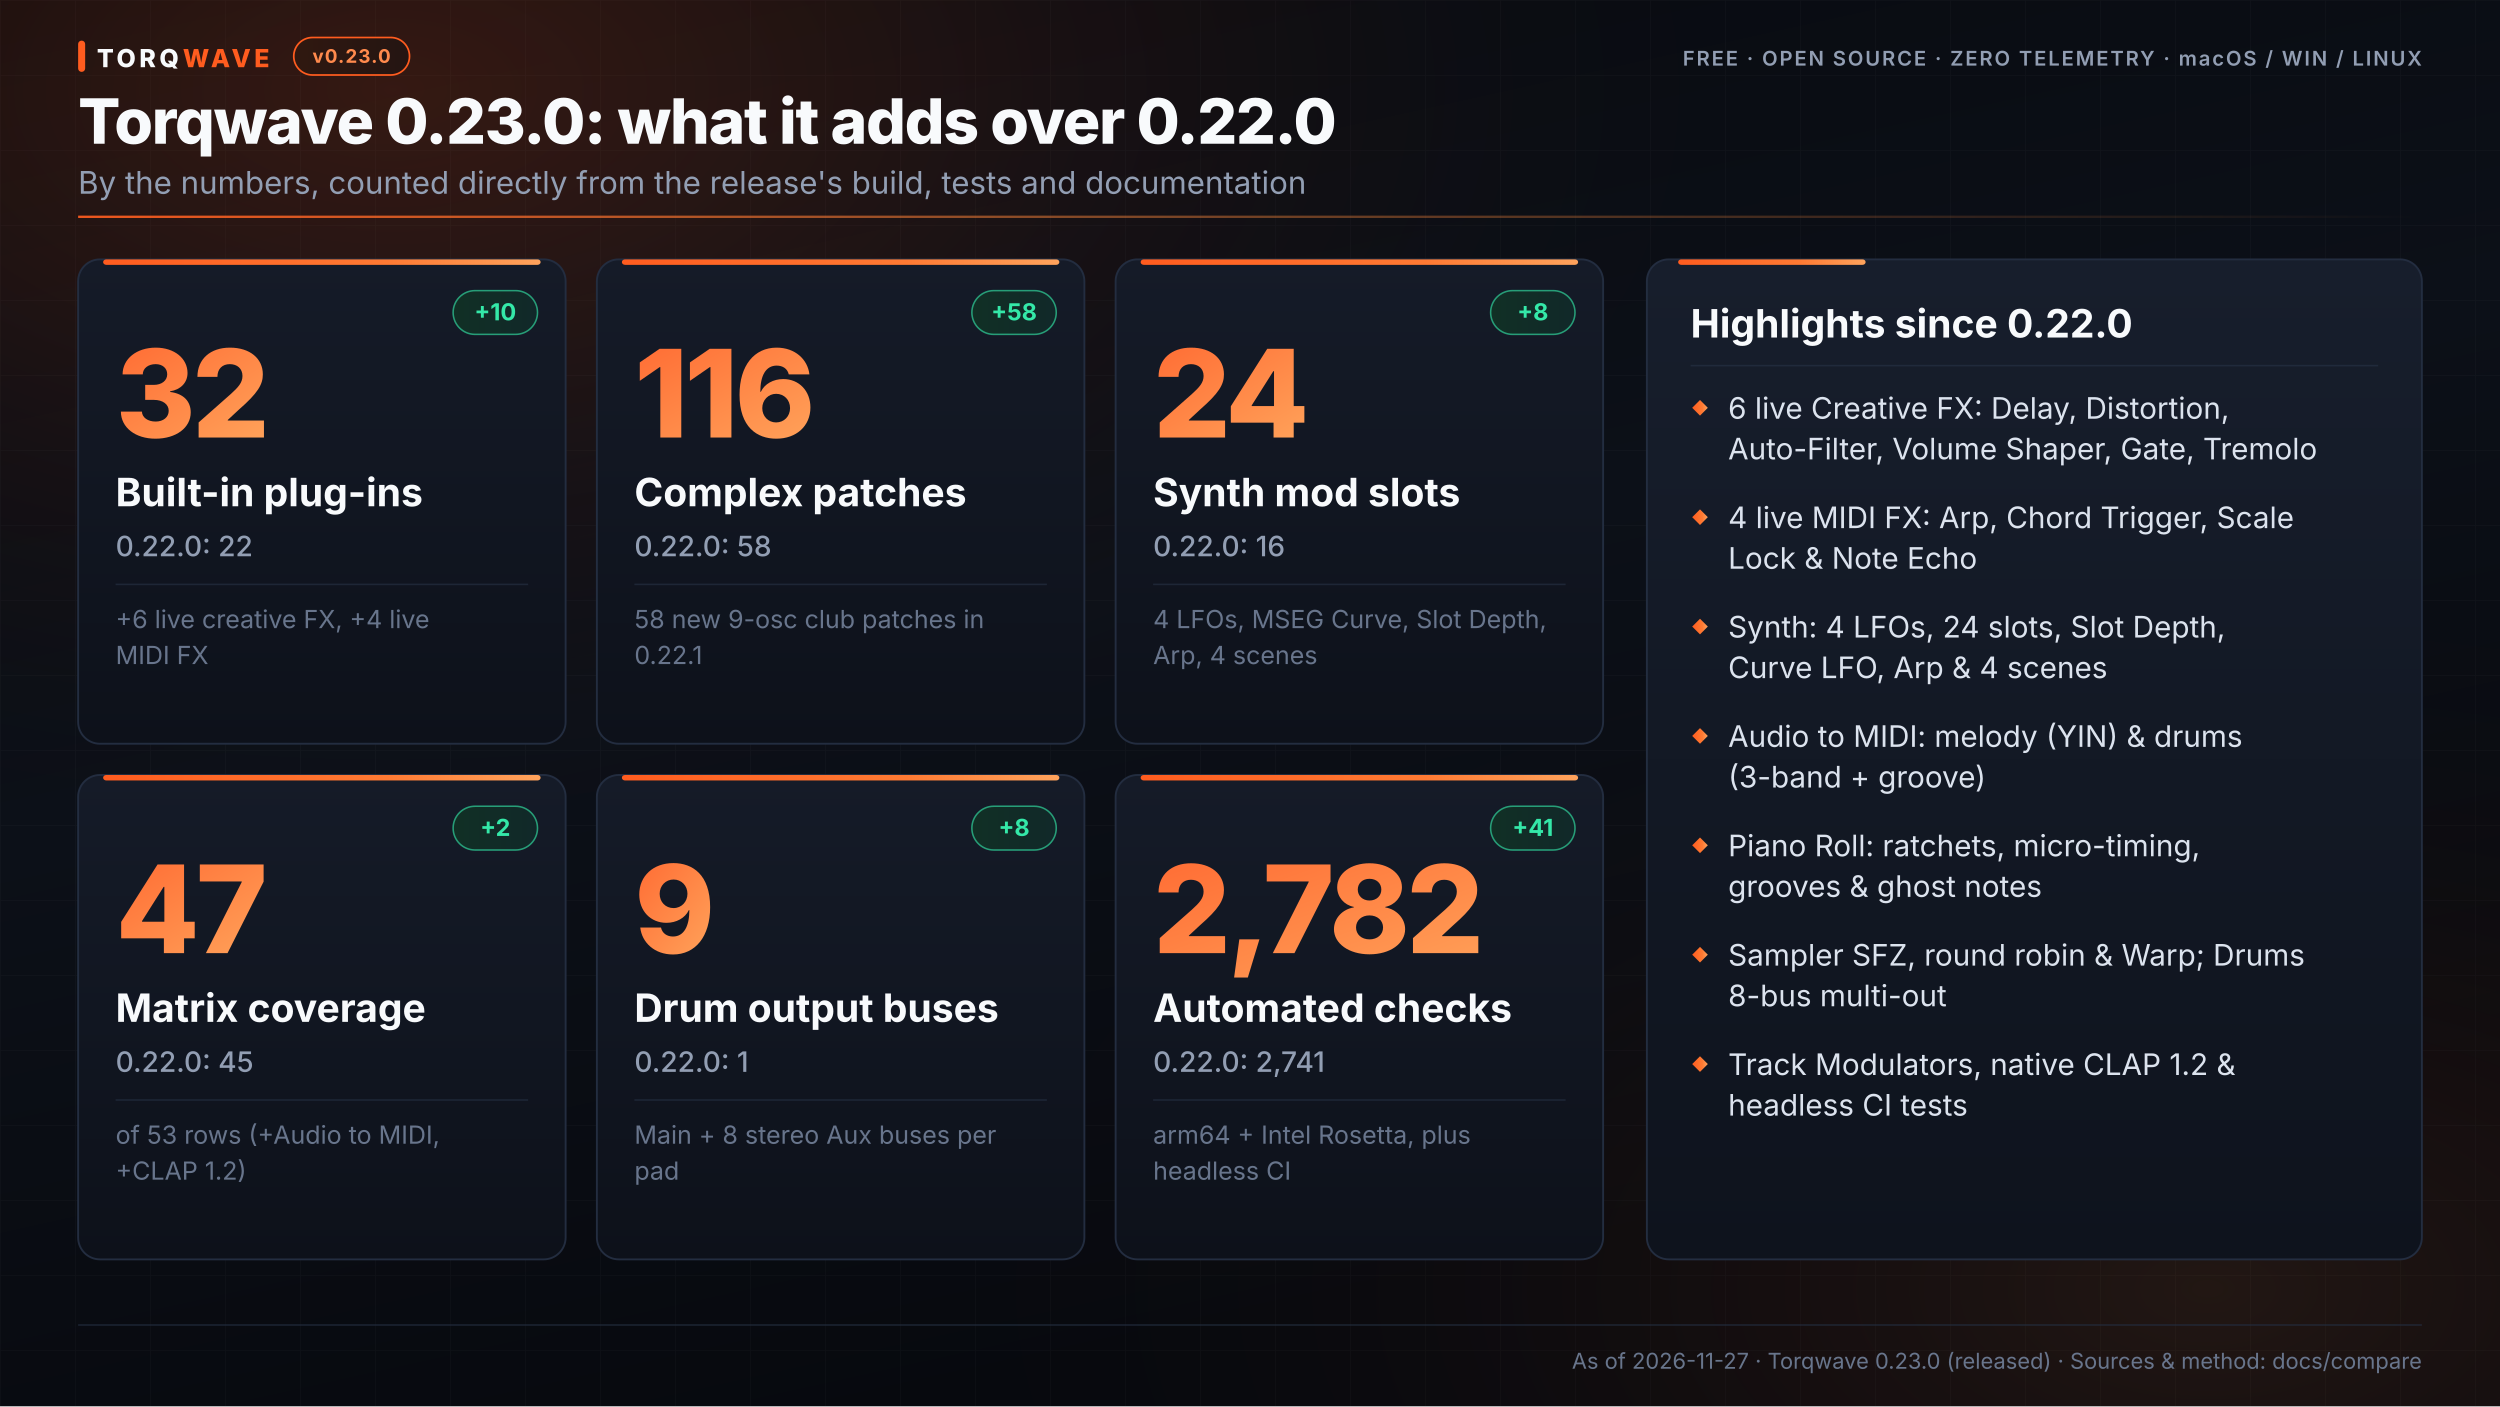
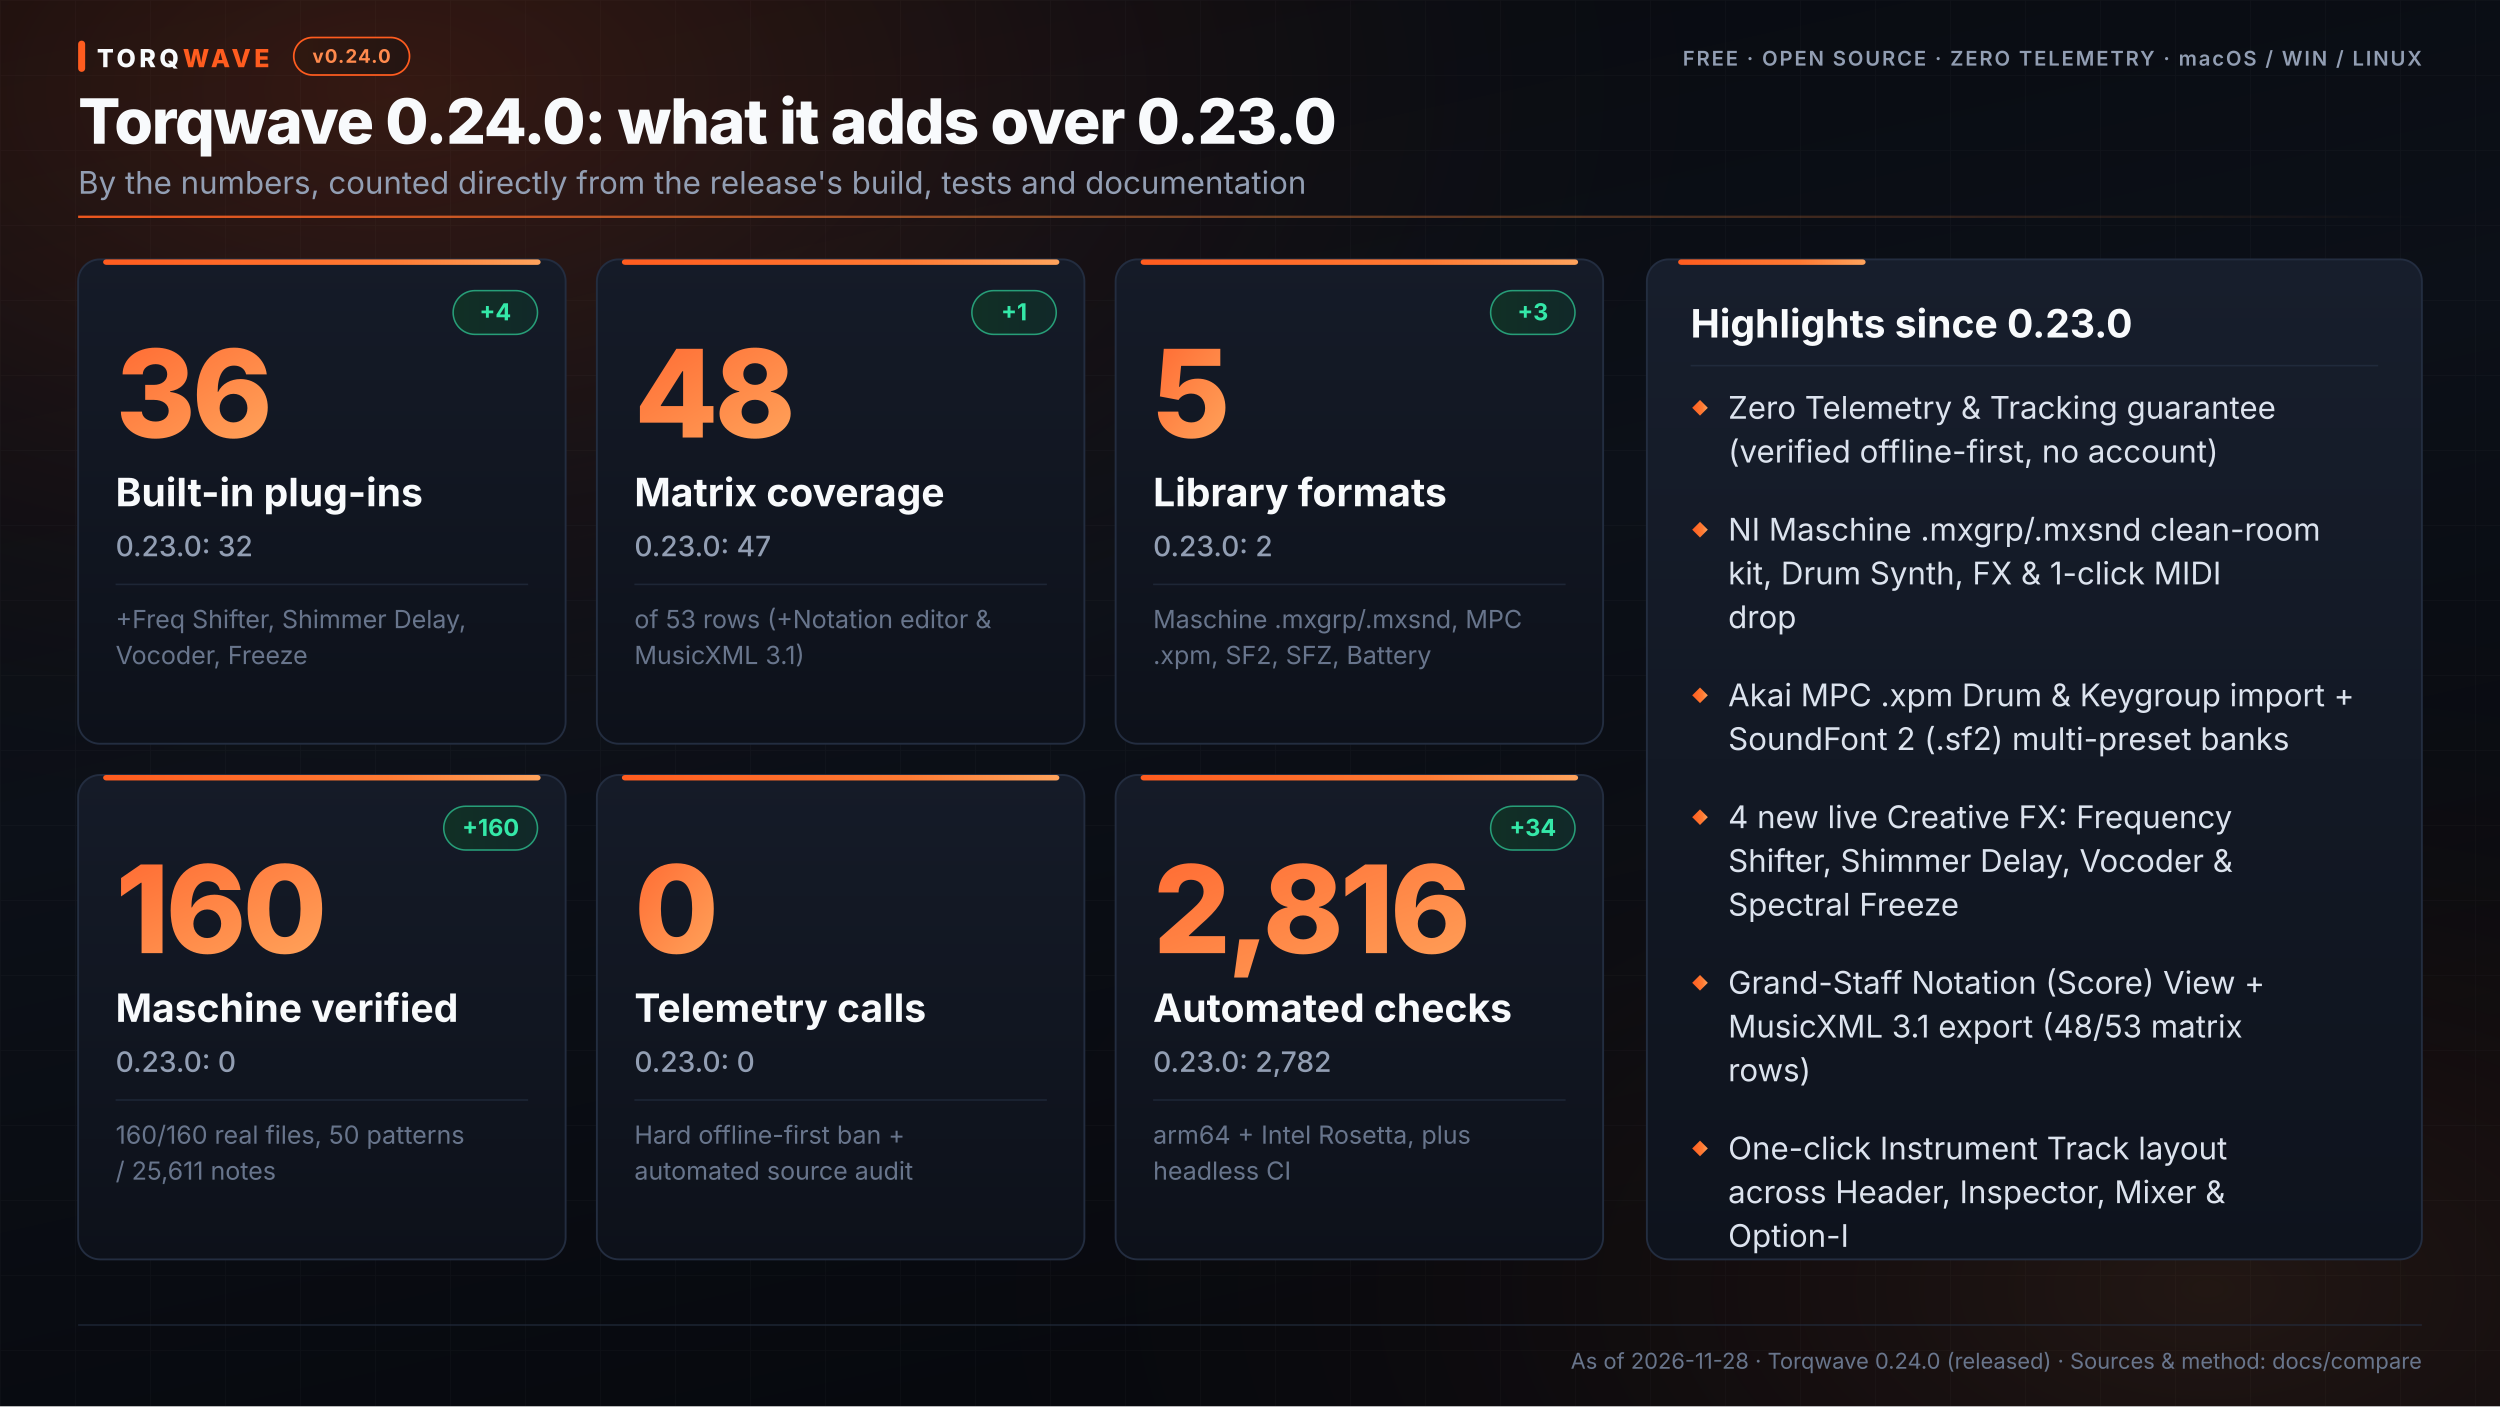
<svg xmlns="http://www.w3.org/2000/svg" width="1600" height="900" viewBox="0 0 1600 900" font-family="SF Pro Display, -apple-system, BlinkMacSystemFont, Helvetica Neue, Inter, Arial, sans-serif">
  <defs>
    <linearGradient id="bgGrad" x1="0" y1="0" x2="0.4" y2="1">
      <stop offset="0%" stop-color="#07090e" />
      <stop offset="52%" stop-color="#0c1018" />
      <stop offset="100%" stop-color="#07090e" />
    </linearGradient>
    <radialGradient id="glowBrand" cx="0.16" cy="0.06" r="0.56">
      <stop offset="0%" stop-color="#ff5c1f" stop-opacity="0.18" />
      <stop offset="55%" stop-color="#ff5c1f" stop-opacity="0.045" />
      <stop offset="100%" stop-color="#07090e" stop-opacity="0" />
    </radialGradient>
    <radialGradient id="glowWarm" cx="0.88" cy="0.92" r="0.54">
      <stop offset="0%" stop-color="#ff8a3d" stop-opacity="0.11" />
      <stop offset="55%" stop-color="#c84110" stop-opacity="0.03" />
      <stop offset="100%" stop-color="#07090e" stop-opacity="0" />
    </radialGradient>
    <linearGradient id="cardGrad" x1="0" y1="0" x2="0" y2="1">
      <stop offset="0%" stop-color="#151b28" />
      <stop offset="100%" stop-color="#0d111a" />
    </linearGradient>
    <linearGradient id="panelGrad" x1="0" y1="0" x2="0" y2="1">
      <stop offset="0%" stop-color="#171e2c" />
      <stop offset="100%" stop-color="#0e131d" />
    </linearGradient>
    <linearGradient id="tqColGrad" x1="0" y1="0" x2="0" y2="1">
      <stop offset="0%" stop-color="#291914" stop-opacity="0.96" />
      <stop offset="100%" stop-color="#14141d" stop-opacity="0.94" />
    </linearGradient>
    <linearGradient id="accentH" x1="0" y1="0" x2="1" y2="0">
      <stop offset="0%" stop-color="#ff5c1f" />
      <stop offset="65%" stop-color="#ff7a33" />
      <stop offset="100%" stop-color="#ffa35c" />
    </linearGradient>
    <linearGradient id="accentFade" x1="0" y1="0" x2="1" y2="0">
      <stop offset="0%" stop-color="#ff5c1f" stop-opacity="0.92" />
      <stop offset="45%" stop-color="#ff8a3d" stop-opacity="0.45" />
      <stop offset="100%" stop-color="#ff8a3d" stop-opacity="0" />
    </linearGradient>
    <linearGradient id="barYes" x1="0" y1="0" x2="1" y2="0">
      <stop offset="0%" stop-color="#1fa87a" />
      <stop offset="100%" stop-color="#34e8a8" />
    </linearGradient>
    <linearGradient id="barYesV" x1="0" y1="1" x2="0" y2="0">
      <stop offset="0%" stop-color="#147a5b" />
      <stop offset="65%" stop-color="#22bd89" />
      <stop offset="100%" stop-color="#34e8a8" />
    </linearGradient>
    <linearGradient id="barPart" x1="0" y1="0" x2="1" y2="0">
      <stop offset="0%" stop-color="#8b6918" />
      <stop offset="100%" stop-color="#bf9226" />
    </linearGradient>
    <linearGradient id="kpiText" x1="0" y1="0" x2="1" y2="1">
      <stop offset="0%" stop-color="#ff6e35" />
      <stop offset="100%" stop-color="#ffa159" />
    </linearGradient>
    <linearGradient id="pillBg" x1="0" y1="0" x2="1" y2="0">
      <stop offset="0%" stop-color="#301810" />
      <stop offset="100%" stop-color="#241512" />
    </linearGradient>
    <linearGradient id="deltaBg" x1="0" y1="0" x2="1" y2="0">
      <stop offset="0%" stop-color="#113025" />
      <stop offset="100%" stop-color="#112829" />
    </linearGradient>
    <pattern id="studioGrid" width="48" height="48" patternUnits="userSpaceOnUse">
      <path d="M 48 0 L 0 0 0 48" fill="none" stroke="#ffffff" stroke-opacity="0.025" stroke-width="1" />
    </pattern>
  </defs>
  <rect width="1600" height="900" fill="url(#bgGrad)" />
  <rect width="1600" height="900" fill="url(#studioGrid)" />
  <rect width="1600" height="900" fill="url(#glowBrand)" />
  <rect width="1600" height="900" fill="url(#glowWarm)" />
  <polyline points="880,74.0 892,74.3 904,75.2 916,76.5 928,77.9 940,78.9 952,79.4 964,79.2 976,78.6 988,77.9 1000,77.4 1012,77.3 1024,77.5 1036,77.5 1048,76.8 1060,74.8 1072,71.2 1084,66.0 1096,60.0 1108,54.1 1120,49.5 1132,47.4 1144,48.5 1156,52.7 1168,59.5 1180,67.8 1192,76.1 1204,83.1 1216,87.9 1228,90.2 1240,90.3 1252,89.1 1264,87.7 1276,86.8 1288,87.0 1300,88.1 1312,89.6 1324,90.6 1336,90.2 1348,87.7 1360,83.0 1372,76.7 1384,69.8 1396,63.2 1408,58.2 1420,55.6 1432,55.4 1444,57.5 1456,61.1 1468,65.2 1480,69.0 1492,72.0 1504,73.9 1516,74.8 1528,75.0 1540,74.9 1552,74.8 1564,74.7 1576,74.6 1588,74.4 1600,74.0 1612,73.5-0.4j" fill="none" stroke="url(#accentH)" stroke-opacity="0.26" stroke-width="2" />
  <polyline points="880,74.0 892,74.3 904,74.7 916,74.9 928,75.0 940,74.7 952,73.9 964,72.6 976,70.9 988,68.8 1000,66.6 1012,64.6 1024,63.0 1036,62.1 1048,62.0 1060,62.9 1072,64.7 1084,67.1 1096,70.0 1108,73.0 1120,75.9 1132,78.3 1144,80.1 1156,81.3 1168,81.9 1180,82.0 1192,82.0 1204,82.0 1216,82.2 1228,82.8 1240,83.7 1252,84.9 1264,86.1 1276,87.0 1288,87.3 1300,86.9 1312,85.5 1324,83.2 1336,80.1 1348,76.3 1360,72.4 1372,68.5 1384,65.2 1396,62.7 1408,61.2 1420,60.8 1432,61.4 1444,62.8 1456,64.8 1468,67.0 1480,69.2 1492,71.1 1504,72.7 1516,73.7 1528,74.3 1540,74.6 1552,74.6 1564,74.5 1576,74.3 1588,74.2 1600,74.0 1612,73.8-0.1j" fill="none" stroke="#ff8a3d" stroke-opacity="0.14" stroke-width="1.5" />
  <rect x="50.0" y="26.0" width="4.5" height="20.0" rx="2.2" fill="#ff5c1f" />
  <text x="62.0" y="43.0" font-size="16" fill="#f8fafc" text-anchor="start" font-weight="800" letter-spacing="0.14em">TORQ</text>
  <text x="117.0" y="43.0" font-size="16" fill="#ff5c1f" text-anchor="start" font-weight="800" letter-spacing="0.14em">WAVE</text>
  <rect x="188.0" y="24.0" width="74.1" height="24.0" rx="12.0" fill="url(#pillBg)" stroke="#ff5c1f" stroke-width="1.1" />
-   <text x="225.0" y="40.2" font-size="12" fill="#ff8a4d" text-anchor="middle" font-weight="bold" letter-spacing="0.06em">v0.23.0</text>
+   <text x="225.0" y="40.2" font-size="12" fill="#ff8a4d" text-anchor="middle" font-weight="bold" letter-spacing="0.06em">v0.24.0</text>
  <text x="1550.0" y="42.0" font-size="13" fill="#929eb3" text-anchor="end" font-weight="600" letter-spacing="0.09em">FREE · OPEN SOURCE · ZERO TELEMETRY · macOS / WIN / LINUX</text>
-   <text x="50.0" y="92.0" font-size="40" fill="#f8fafc" text-anchor="start" font-weight="800" letter-spacing="-0.02em">Torqwave 0.23.0: what it adds over 0.22.0</text>
+   <text x="50.0" y="92.0" font-size="40" fill="#f8fafc" text-anchor="start" font-weight="800" letter-spacing="-0.02em">Torqwave 0.24.0: what it adds over 0.23.0</text>
  <text x="50.0" y="124.0" font-size="20" fill="#929eb3" text-anchor="start" font-weight="400">By the numbers, counted directly from the release's build, tests and documentation</text>
  <rect x="50.0" y="138.0" width="1500.0" height="1.5" rx="0" fill="url(#accentFade)" />
  <rect x="50.0" y="166.0" width="312.0" height="310.0" rx="14" fill="url(#cardGrad)" stroke="#232d40" stroke-width="1.2" />
  <rect x="66.0" y="166.0" width="280.0" height="3.5" rx="2" fill="url(#accentH)" />
  <rect x="290.0" y="186.0" width="54.0" height="28.0" rx="14" fill="url(#deltaBg)" stroke="#279e78" stroke-width="1" />
-   <text x="317.0" y="205.0" font-size="15" fill="#34e8a8" text-anchor="middle" font-weight="700">+10</text>
-   <text x="74.0" y="280.0" font-size="78" fill="url(#kpiText)" text-anchor="start" font-weight="800" letter-spacing="-0.03em">32</text>
+   <text x="317.0" y="205.0" font-size="15" fill="#34e8a8" text-anchor="middle" font-weight="700">+4</text>
+   <text x="74.0" y="280.0" font-size="78" fill="url(#kpiText)" text-anchor="start" font-weight="800" letter-spacing="-0.03em">36</text>
  <text x="74.0" y="324.0" font-size="25" fill="#f8fafc" text-anchor="start" font-weight="700">Built-in plug-ins</text>
-   <text x="74.0" y="356.0" font-size="18" fill="#929eb3" text-anchor="start" font-weight="500">0.22.0: 22</text>
+   <text x="74.0" y="356.0" font-size="18" fill="#929eb3" text-anchor="start" font-weight="500">0.23.0: 32</text>
  <line x1="74.0" y1="374.0" x2="338.0" y2="374.0" stroke="#232d40" stroke-width="1" opacity="0.7" />
-   <text x="74.0" y="402.0" font-size="16" fill="#68758c" text-anchor="start" font-weight="normal">+6 live creative FX, +4 live</text>
-   <text x="74.0" y="425.0" font-size="16" fill="#68758c" text-anchor="start" font-weight="normal">MIDI FX</text>
+   <text x="74.0" y="402.0" font-size="16" fill="#68758c" text-anchor="start" font-weight="normal">+Freq Shifter, Shimmer Delay,</text>
+   <text x="74.0" y="425.0" font-size="16" fill="#68758c" text-anchor="start" font-weight="normal">Vocoder, Freeze</text>
  <rect x="382.0" y="166.0" width="312.0" height="310.0" rx="14" fill="url(#cardGrad)" stroke="#232d40" stroke-width="1.2" />
  <rect x="398.0" y="166.0" width="280.0" height="3.5" rx="2" fill="url(#accentH)" />
  <rect x="622.0" y="186.0" width="54.0" height="28.0" rx="14" fill="url(#deltaBg)" stroke="#279e78" stroke-width="1" />
-   <text x="649.0" y="205.0" font-size="15" fill="#34e8a8" text-anchor="middle" font-weight="700">+58</text>
-   <text x="406.0" y="280.0" font-size="78" fill="url(#kpiText)" text-anchor="start" font-weight="800" letter-spacing="-0.03em">116</text>
-   <text x="406.0" y="324.0" font-size="25" fill="#f8fafc" text-anchor="start" font-weight="700">Complex patches</text>
-   <text x="406.0" y="356.0" font-size="18" fill="#929eb3" text-anchor="start" font-weight="500">0.22.0: 58</text>
+   <text x="649.0" y="205.0" font-size="15" fill="#34e8a8" text-anchor="middle" font-weight="700">+1</text>
+   <text x="406.0" y="280.0" font-size="78" fill="url(#kpiText)" text-anchor="start" font-weight="800" letter-spacing="-0.03em">48</text>
+   <text x="406.0" y="324.0" font-size="25" fill="#f8fafc" text-anchor="start" font-weight="700">Matrix coverage</text>
+   <text x="406.0" y="356.0" font-size="18" fill="#929eb3" text-anchor="start" font-weight="500">0.23.0: 47</text>
  <line x1="406.0" y1="374.0" x2="670.0" y2="374.0" stroke="#232d40" stroke-width="1" opacity="0.7" />
-   <text x="406.0" y="402.0" font-size="16" fill="#68758c" text-anchor="start" font-weight="normal">58 new 9-osc club patches in</text>
-   <text x="406.0" y="425.0" font-size="16" fill="#68758c" text-anchor="start" font-weight="normal">0.22.1</text>
+   <text x="406.0" y="402.0" font-size="16" fill="#68758c" text-anchor="start" font-weight="normal">of 53 rows (+Notation editor &amp;</text>
+   <text x="406.0" y="425.0" font-size="16" fill="#68758c" text-anchor="start" font-weight="normal">MusicXML 3.1)</text>
  <rect x="714.0" y="166.0" width="312.0" height="310.0" rx="14" fill="url(#cardGrad)" stroke="#232d40" stroke-width="1.2" />
  <rect x="730.0" y="166.0" width="280.0" height="3.5" rx="2" fill="url(#accentH)" />
  <rect x="954.0" y="186.0" width="54.0" height="28.0" rx="14" fill="url(#deltaBg)" stroke="#279e78" stroke-width="1" />
-   <text x="981.0" y="205.0" font-size="15" fill="#34e8a8" text-anchor="middle" font-weight="700">+8</text>
-   <text x="738.0" y="280.0" font-size="78" fill="url(#kpiText)" text-anchor="start" font-weight="800" letter-spacing="-0.03em">24</text>
-   <text x="738.0" y="324.0" font-size="25" fill="#f8fafc" text-anchor="start" font-weight="700">Synth mod slots</text>
-   <text x="738.0" y="356.0" font-size="18" fill="#929eb3" text-anchor="start" font-weight="500">0.22.0: 16</text>
+   <text x="981.0" y="205.0" font-size="15" fill="#34e8a8" text-anchor="middle" font-weight="700">+3</text>
+   <text x="738.0" y="280.0" font-size="78" fill="url(#kpiText)" text-anchor="start" font-weight="800" letter-spacing="-0.03em">5</text>
+   <text x="738.0" y="324.0" font-size="25" fill="#f8fafc" text-anchor="start" font-weight="700">Library formats</text>
+   <text x="738.0" y="356.0" font-size="18" fill="#929eb3" text-anchor="start" font-weight="500">0.23.0: 2</text>
  <line x1="738.0" y1="374.0" x2="1002.0" y2="374.0" stroke="#232d40" stroke-width="1" opacity="0.7" />
-   <text x="738.0" y="402.0" font-size="16" fill="#68758c" text-anchor="start" font-weight="normal">4 LFOs, MSEG Curve, Slot Depth,</text>
-   <text x="738.0" y="425.0" font-size="16" fill="#68758c" text-anchor="start" font-weight="normal">Arp, 4 scenes</text>
+   <text x="738.0" y="402.0" font-size="16" fill="#68758c" text-anchor="start" font-weight="normal">Maschine .mxgrp/.mxsnd, MPC</text>
+   <text x="738.0" y="425.0" font-size="16" fill="#68758c" text-anchor="start" font-weight="normal">.xpm, SF2, SFZ, Battery</text>
  <rect x="50.0" y="496.0" width="312.0" height="310.0" rx="14" fill="url(#cardGrad)" stroke="#232d40" stroke-width="1.2" />
  <rect x="66.0" y="496.0" width="280.0" height="3.5" rx="2" fill="url(#accentH)" />
-   <rect x="290.0" y="516.0" width="54.0" height="28.0" rx="14" fill="url(#deltaBg)" stroke="#279e78" stroke-width="1" />
-   <text x="317.0" y="535.0" font-size="15" fill="#34e8a8" text-anchor="middle" font-weight="700">+2</text>
-   <text x="74.0" y="610.0" font-size="78" fill="url(#kpiText)" text-anchor="start" font-weight="800" letter-spacing="-0.03em">47</text>
-   <text x="74.0" y="654.0" font-size="25" fill="#f8fafc" text-anchor="start" font-weight="700">Matrix coverage</text>
-   <text x="74.0" y="686.0" font-size="18" fill="#929eb3" text-anchor="start" font-weight="500">0.22.0: 45</text>
+   <rect x="284.0" y="516.0" width="60.0" height="28.0" rx="14" fill="url(#deltaBg)" stroke="#279e78" stroke-width="1" />
+   <text x="314.0" y="535.0" font-size="15" fill="#34e8a8" text-anchor="middle" font-weight="700">+160</text>
+   <text x="74.0" y="610.0" font-size="78" fill="url(#kpiText)" text-anchor="start" font-weight="800" letter-spacing="-0.03em">160</text>
+   <text x="74.0" y="654.0" font-size="25" fill="#f8fafc" text-anchor="start" font-weight="700">Maschine verified</text>
+   <text x="74.0" y="686.0" font-size="18" fill="#929eb3" text-anchor="start" font-weight="500">0.23.0: 0</text>
  <line x1="74.0" y1="704.0" x2="338.0" y2="704.0" stroke="#232d40" stroke-width="1" opacity="0.7" />
-   <text x="74.0" y="732.0" font-size="16" fill="#68758c" text-anchor="start" font-weight="normal">of 53 rows (+Audio to MIDI,</text>
-   <text x="74.0" y="755.0" font-size="16" fill="#68758c" text-anchor="start" font-weight="normal">+CLAP 1.2)</text>
+   <text x="74.0" y="732.0" font-size="16" fill="#68758c" text-anchor="start" font-weight="normal">160/160 real files, 50 patterns</text>
+   <text x="74.0" y="755.0" font-size="16" fill="#68758c" text-anchor="start" font-weight="normal">/ 25,611 notes</text>
  <rect x="382.0" y="496.0" width="312.0" height="310.0" rx="14" fill="url(#cardGrad)" stroke="#232d40" stroke-width="1.2" />
  <rect x="398.0" y="496.0" width="280.0" height="3.5" rx="2" fill="url(#accentH)" />
-   <rect x="622.0" y="516.0" width="54.0" height="28.0" rx="14" fill="url(#deltaBg)" stroke="#279e78" stroke-width="1" />
-   <text x="649.0" y="535.0" font-size="15" fill="#34e8a8" text-anchor="middle" font-weight="700">+8</text>
-   <text x="406.0" y="610.0" font-size="78" fill="url(#kpiText)" text-anchor="start" font-weight="800" letter-spacing="-0.03em">9</text>
-   <text x="406.0" y="654.0" font-size="25" fill="#f8fafc" text-anchor="start" font-weight="700">Drum output buses</text>
-   <text x="406.0" y="686.0" font-size="18" fill="#929eb3" text-anchor="start" font-weight="500">0.22.0: 1</text>
+   <text x="406.0" y="610.0" font-size="78" fill="url(#kpiText)" text-anchor="start" font-weight="800" letter-spacing="-0.03em">0</text>
+   <text x="406.0" y="654.0" font-size="25" fill="#f8fafc" text-anchor="start" font-weight="700">Telemetry calls</text>
+   <text x="406.0" y="686.0" font-size="18" fill="#929eb3" text-anchor="start" font-weight="500">0.23.0: 0</text>
  <line x1="406.0" y1="704.0" x2="670.0" y2="704.0" stroke="#232d40" stroke-width="1" opacity="0.7" />
-   <text x="406.0" y="732.0" font-size="16" fill="#68758c" text-anchor="start" font-weight="normal">Main + 8 stereo Aux buses per</text>
-   <text x="406.0" y="755.0" font-size="16" fill="#68758c" text-anchor="start" font-weight="normal">pad</text>
+   <text x="406.0" y="732.0" font-size="16" fill="#68758c" text-anchor="start" font-weight="normal">Hard offline-first ban +</text>
+   <text x="406.0" y="755.0" font-size="16" fill="#68758c" text-anchor="start" font-weight="normal">automated source audit</text>
  <rect x="714.0" y="496.0" width="312.0" height="310.0" rx="14" fill="url(#cardGrad)" stroke="#232d40" stroke-width="1.2" />
  <rect x="730.0" y="496.0" width="280.0" height="3.5" rx="2" fill="url(#accentH)" />
  <rect x="954.0" y="516.0" width="54.0" height="28.0" rx="14" fill="url(#deltaBg)" stroke="#279e78" stroke-width="1" />
-   <text x="981.0" y="535.0" font-size="15" fill="#34e8a8" text-anchor="middle" font-weight="700">+41</text>
-   <text x="738.0" y="610.0" font-size="78" fill="url(#kpiText)" text-anchor="start" font-weight="800" letter-spacing="-0.03em">2,782</text>
+   <text x="981.0" y="535.0" font-size="15" fill="#34e8a8" text-anchor="middle" font-weight="700">+34</text>
+   <text x="738.0" y="610.0" font-size="78" fill="url(#kpiText)" text-anchor="start" font-weight="800" letter-spacing="-0.03em">2,816</text>
  <text x="738.0" y="654.0" font-size="25" fill="#f8fafc" text-anchor="start" font-weight="700">Automated checks</text>
-   <text x="738.0" y="686.0" font-size="18" fill="#929eb3" text-anchor="start" font-weight="500">0.22.0: 2,741</text>
+   <text x="738.0" y="686.0" font-size="18" fill="#929eb3" text-anchor="start" font-weight="500">0.23.0: 2,782</text>
  <line x1="738.0" y1="704.0" x2="1002.0" y2="704.0" stroke="#232d40" stroke-width="1" opacity="0.7" />
  <text x="738.0" y="732.0" font-size="16" fill="#68758c" text-anchor="start" font-weight="normal">arm64 + Intel Rosetta, plus</text>
  <text x="738.0" y="755.0" font-size="16" fill="#68758c" text-anchor="start" font-weight="normal">headless CI</text>
  <rect x="1054.0" y="166.0" width="496.0" height="640.0" rx="14" fill="url(#panelGrad)" stroke="#232d40" stroke-width="1.2" />
  <rect x="1074.0" y="166.0" width="120.0" height="3.5" rx="2" fill="url(#accentH)" />
-   <text x="1082.0" y="216.0" font-size="25" fill="#f8fafc" text-anchor="start" font-weight="700">Highlights since 0.22.0</text>
+   <text x="1082.0" y="216.0" font-size="25" fill="#f8fafc" text-anchor="start" font-weight="700">Highlights since 0.23.0</text>
  <line x1="1082.0" y1="234.0" x2="1522.0" y2="234.0" stroke="#232d40" stroke-width="1" opacity="0.8" />
  <polygon points="1088,256 1093,261 1088,266 1083,261" fill="url(#accentH)" />
-   <text x="1106.0" y="268.0" font-size="19" fill="#dce3ee" text-anchor="start" font-weight="normal">6 live Creative FX: Delay, Distortion,</text>
-   <text x="1106.0" y="294.0" font-size="19" fill="#dce3ee" text-anchor="start" font-weight="normal">Auto-Filter, Volume Shaper, Gate, Tremolo</text>
-   <polygon points="1088,326 1093,331 1088,336 1083,331" fill="url(#accentH)" />
-   <text x="1106.0" y="338.0" font-size="19" fill="#dce3ee" text-anchor="start" font-weight="normal">4 live MIDI FX: Arp, Chord Trigger, Scale</text>
-   <text x="1106.0" y="364.0" font-size="19" fill="#dce3ee" text-anchor="start" font-weight="normal">Lock &amp; Note Echo</text>
-   <polygon points="1088,396 1093,401 1088,406 1083,401" fill="url(#accentH)" />
-   <text x="1106.0" y="408.0" font-size="19" fill="#dce3ee" text-anchor="start" font-weight="normal">Synth: 4 LFOs, 24 slots, Slot Depth,</text>
-   <text x="1106.0" y="434.0" font-size="19" fill="#dce3ee" text-anchor="start" font-weight="normal">Curve LFO, Arp &amp; 4 scenes</text>
-   <polygon points="1088,466 1093,471 1088,476 1083,471" fill="url(#accentH)" />
-   <text x="1106.0" y="478.0" font-size="19" fill="#dce3ee" text-anchor="start" font-weight="normal">Audio to MIDI: melody (YIN) &amp; drums</text>
-   <text x="1106.0" y="504.0" font-size="19" fill="#dce3ee" text-anchor="start" font-weight="normal">(3-band + groove)</text>
-   <polygon points="1088,536 1093,541 1088,546 1083,541" fill="url(#accentH)" />
-   <text x="1106.0" y="548.0" font-size="19" fill="#dce3ee" text-anchor="start" font-weight="normal">Piano Roll: ratchets, micro-timing,</text>
-   <text x="1106.0" y="574.0" font-size="19" fill="#dce3ee" text-anchor="start" font-weight="normal">grooves &amp; ghost notes</text>
-   <polygon points="1088,606 1093,611 1088,616 1083,611" fill="url(#accentH)" />
-   <text x="1106.0" y="618.0" font-size="19" fill="#dce3ee" text-anchor="start" font-weight="normal">Sampler SFZ, round robin &amp; Warp; Drums</text>
-   <text x="1106.0" y="644.0" font-size="19" fill="#dce3ee" text-anchor="start" font-weight="normal">8-bus multi-out</text>
-   <polygon points="1088,676 1093,681 1088,686 1083,681" fill="url(#accentH)" />
-   <text x="1106.0" y="688.0" font-size="19" fill="#dce3ee" text-anchor="start" font-weight="normal">Track Modulators, native CLAP 1.2 &amp;</text>
-   <text x="1106.0" y="714.0" font-size="19" fill="#dce3ee" text-anchor="start" font-weight="normal">headless CI tests</text>
+   <text x="1106.0" y="268.0" font-size="20" fill="#dce3ee" text-anchor="start" font-weight="normal">Zero Telemetry &amp; Tracking guarantee</text>
+   <text x="1106.0" y="296.0" font-size="20" fill="#dce3ee" text-anchor="start" font-weight="normal">(verified offline-first, no account)</text>
+   <polygon points="1088,334 1093,339 1088,344 1083,339" fill="url(#accentH)" />
+   <text x="1106.0" y="346.0" font-size="20" fill="#dce3ee" text-anchor="start" font-weight="normal">NI Maschine .mxgrp/.mxsnd clean-room</text>
+   <text x="1106.0" y="374.0" font-size="20" fill="#dce3ee" text-anchor="start" font-weight="normal">kit, Drum Synth, FX &amp; 1-click MIDI</text>
+   <text x="1106.0" y="402.0" font-size="20" fill="#dce3ee" text-anchor="start" font-weight="normal">drop</text>
+   <polygon points="1088,440 1093,445 1088,450 1083,445" fill="url(#accentH)" />
+   <text x="1106.0" y="452.0" font-size="20" fill="#dce3ee" text-anchor="start" font-weight="normal">Akai MPC .xpm Drum &amp; Keygroup import +</text>
+   <text x="1106.0" y="480.0" font-size="20" fill="#dce3ee" text-anchor="start" font-weight="normal">SoundFont 2 (.sf2) multi-preset banks</text>
+   <polygon points="1088,518 1093,523 1088,528 1083,523" fill="url(#accentH)" />
+   <text x="1106.0" y="530.0" font-size="20" fill="#dce3ee" text-anchor="start" font-weight="normal">4 new live Creative FX: Frequency</text>
+   <text x="1106.0" y="558.0" font-size="20" fill="#dce3ee" text-anchor="start" font-weight="normal">Shifter, Shimmer Delay, Vocoder &amp;</text>
+   <text x="1106.0" y="586.0" font-size="20" fill="#dce3ee" text-anchor="start" font-weight="normal">Spectral Freeze</text>
+   <polygon points="1088,624 1093,629 1088,634 1083,629" fill="url(#accentH)" />
+   <text x="1106.0" y="636.0" font-size="20" fill="#dce3ee" text-anchor="start" font-weight="normal">Grand-Staff Notation (Score) View +</text>
+   <text x="1106.0" y="664.0" font-size="20" fill="#dce3ee" text-anchor="start" font-weight="normal">MusicXML 3.1 export (48/53 matrix</text>
+   <text x="1106.0" y="692.0" font-size="20" fill="#dce3ee" text-anchor="start" font-weight="normal">rows)</text>
+   <polygon points="1088,730 1093,735 1088,740 1083,735" fill="url(#accentH)" />
+   <text x="1106.0" y="742.0" font-size="20" fill="#dce3ee" text-anchor="start" font-weight="normal">One-click Instrument Track layout</text>
+   <text x="1106.0" y="770.0" font-size="20" fill="#dce3ee" text-anchor="start" font-weight="normal">across Header, Inspector, Mixer &amp;</text>
+   <text x="1106.0" y="798.0" font-size="20" fill="#dce3ee" text-anchor="start" font-weight="normal">Option-I</text>
  <line x1="50.0" y1="848.0" x2="1550.0" y2="848.0" stroke="#232d40" stroke-width="1" opacity="0.7" />
-   <text x="1550.0" y="876.0" font-size="14" fill="#68758c" text-anchor="end" font-weight="normal">As of 2026-11-27 · Torqwave 0.23.0 (released) · Sources &amp; method: docs/compare</text>
+   <text x="1550.0" y="876.0" font-size="14" fill="#68758c" text-anchor="end" font-weight="normal">As of 2026-11-28 · Torqwave 0.24.0 (released) · Sources &amp; method: docs/compare</text>
</svg>
